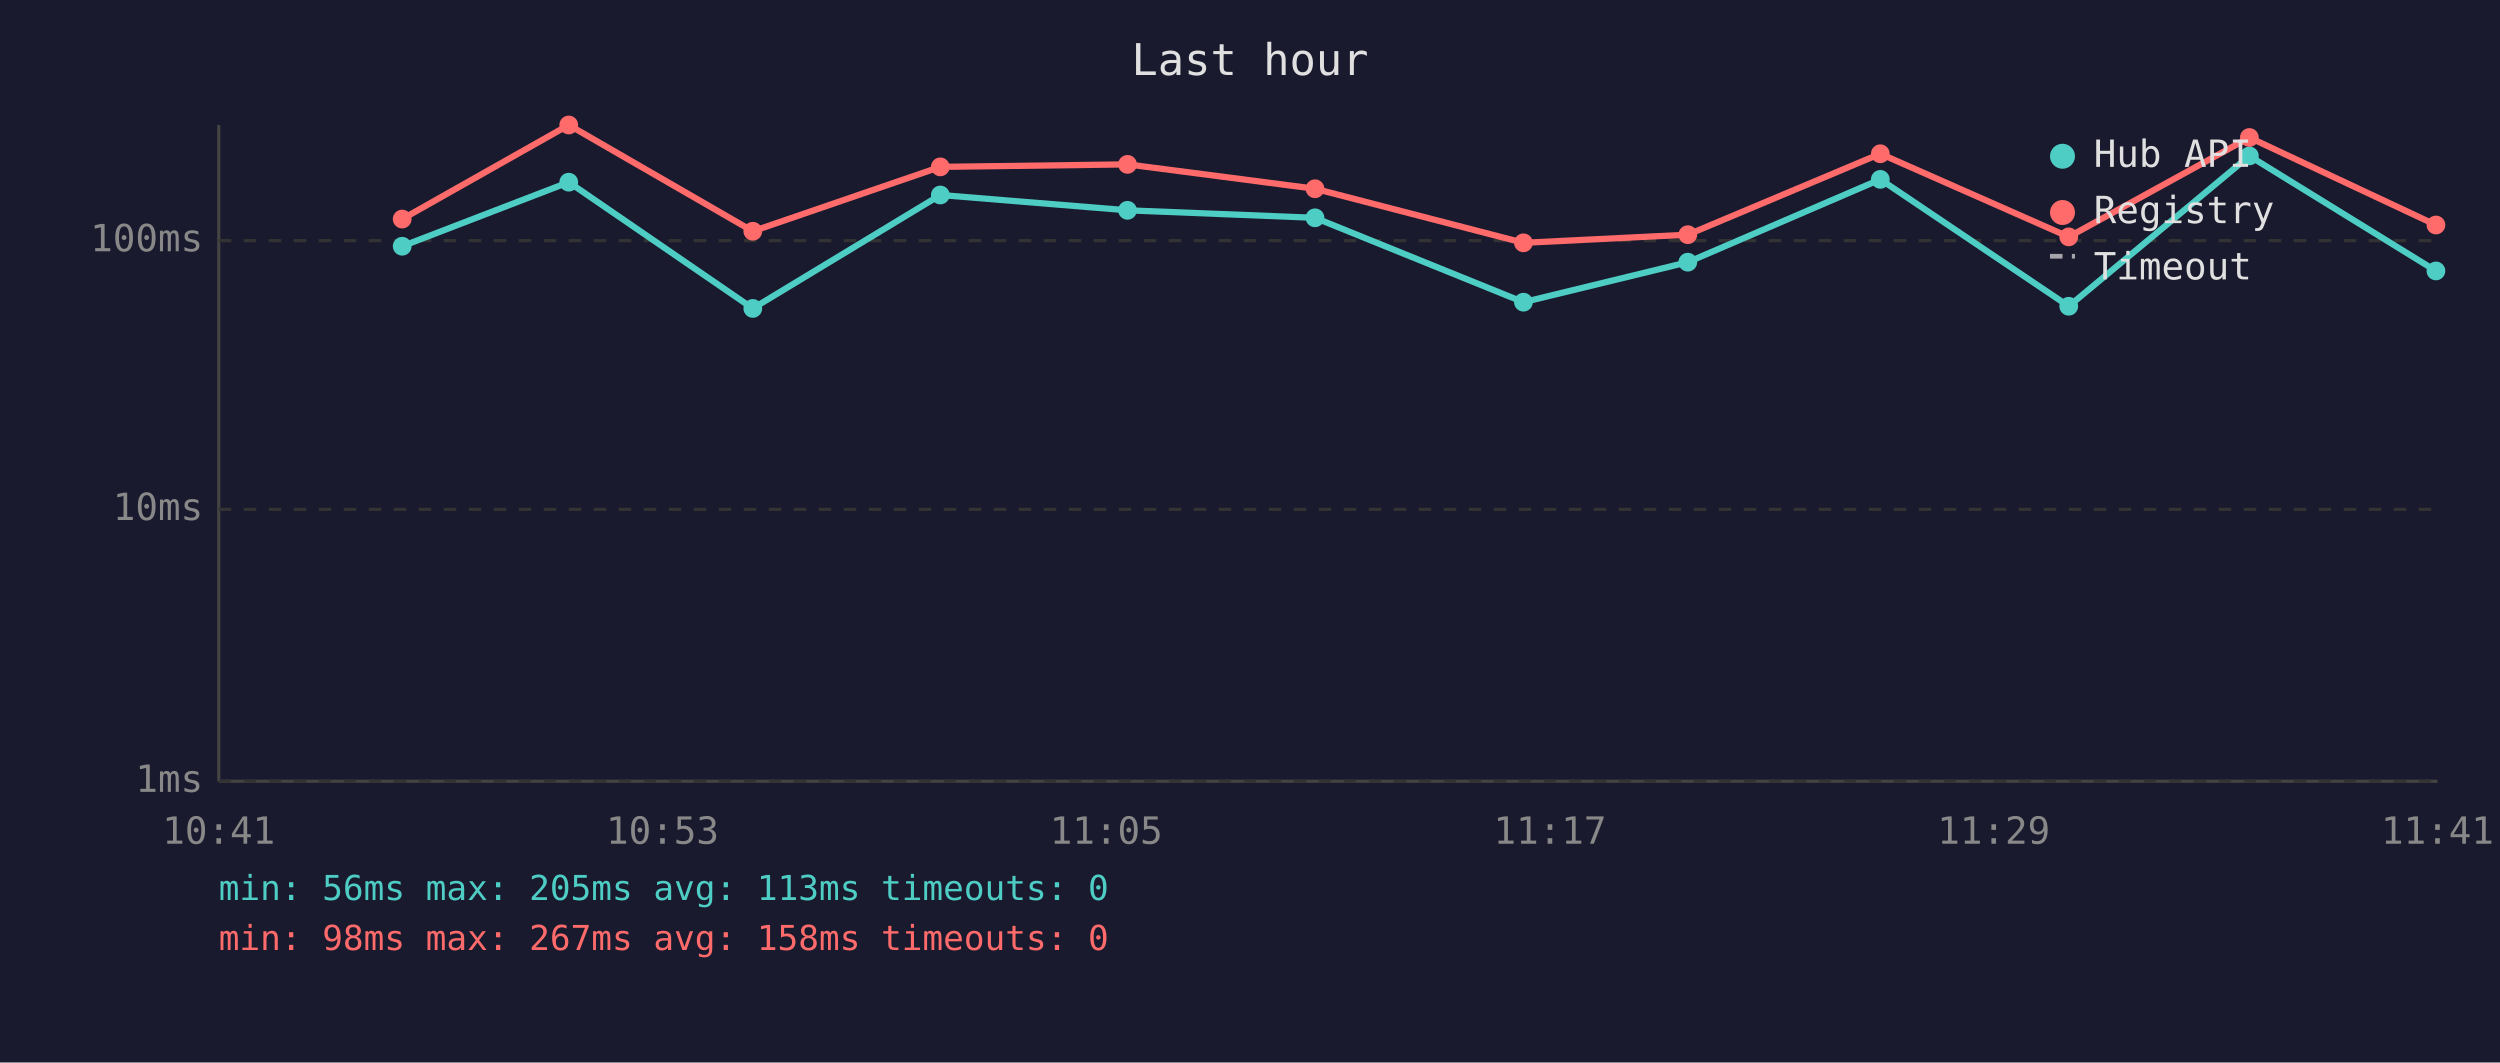
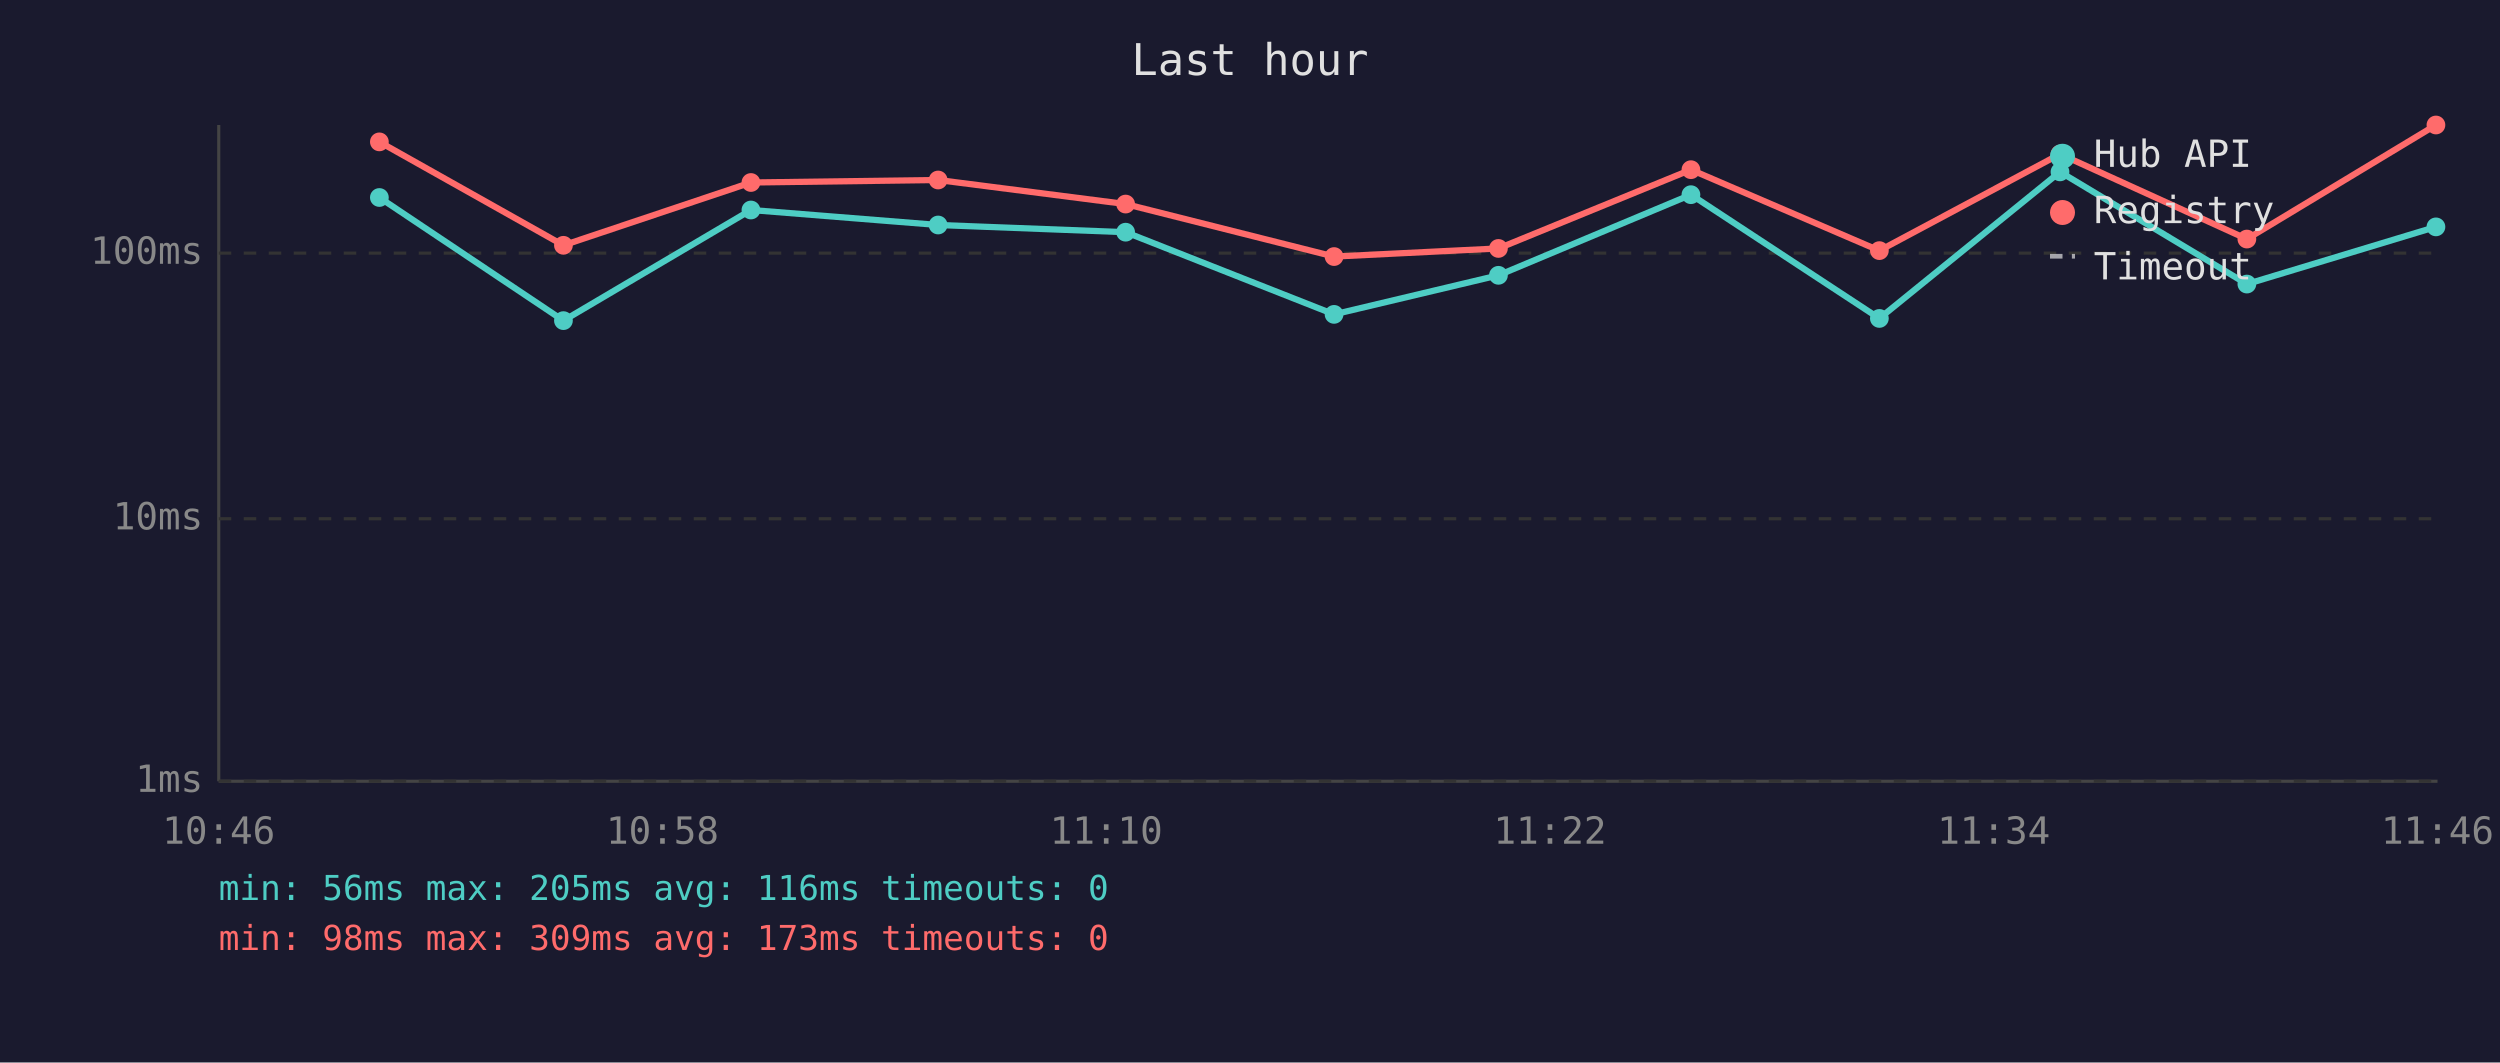
<svg xmlns="http://www.w3.org/2000/svg" viewBox="0 0 800 340" font-family="monospace" font-size="12">
  <rect width="800" height="340" fill="#1a1a2e" />
  <text x="400" y="24" fill="#e0e0e0" font-size="14" text-anchor="middle">Last hour</text>
  <line x1="70" y1="40" x2="70" y2="250" stroke="#444" stroke-width="1" />
  <line x1="70" y1="250" x2="780" y2="250" stroke="#444" stroke-width="1" />
  <line x1="70" y1="250" x2="780" y2="250" stroke="#333" stroke-width="1" stroke-dasharray="4" />
  <text x="65" y="250" fill="#888" text-anchor="end" dominant-baseline="middle">1ms</text>
-   <line x1="70" y1="163" x2="780" y2="163" stroke="#333" stroke-width="1" stroke-dasharray="4" />
-   <text x="65" y="163" fill="#888" text-anchor="end" dominant-baseline="middle">10ms</text>
-   <line x1="70" y1="77" x2="780" y2="77" stroke="#333" stroke-width="1" stroke-dasharray="4" />
-   <text x="65" y="77" fill="#888" text-anchor="end" dominant-baseline="middle">100ms</text>
-   <text x="70" y="270" fill="#888" text-anchor="middle">10:41</text>
-   <text x="212" y="270" fill="#888" text-anchor="middle">10:53</text>
-   <text x="354" y="270" fill="#888" text-anchor="middle">11:05</text>
-   <text x="496" y="270" fill="#888" text-anchor="middle">11:17</text>
-   <text x="638" y="270" fill="#888" text-anchor="middle">11:29</text>
-   <text x="780" y="270" fill="#888" text-anchor="middle">11:41</text>
-   <polyline points="128.7,78.8 182.0,58.3 240.9,98.7 300.9,62.4 360.8,67.3 420.8,69.7 487.5,96.7 540.1,83.9 601.7,57.4 662.0,98.0 719.8,49.9 779.5,86.7" fill="none" stroke="#4ecdc4" stroke-width="2" opacity="1" />
-   <circle cx="128.7" cy="78.8" r="3" fill="#4ecdc4" />
-   <circle cx="182.0" cy="58.3" r="3" fill="#4ecdc4" />
-   <circle cx="240.9" cy="98.7" r="3" fill="#4ecdc4" />
-   <circle cx="300.9" cy="62.4" r="3" fill="#4ecdc4" />
-   <circle cx="360.8" cy="67.3" r="3" fill="#4ecdc4" />
-   <circle cx="420.8" cy="69.7" r="3" fill="#4ecdc4" />
-   <circle cx="487.5" cy="96.7" r="3" fill="#4ecdc4" />
-   <circle cx="540.1" cy="83.9" r="3" fill="#4ecdc4" />
-   <circle cx="601.7" cy="57.4" r="3" fill="#4ecdc4" />
-   <circle cx="662.0" cy="98.0" r="3" fill="#4ecdc4" />
-   <circle cx="719.8" cy="49.9" r="3" fill="#4ecdc4" />
-   <circle cx="779.5" cy="86.7" r="3" fill="#4ecdc4" />
-   <polyline points="128.7,70.1 182.0,40.0 240.9,74.0 300.9,53.4 360.8,52.6 420.8,60.4 487.5,77.7 540.1,75.1 601.7,49.2 662.0,75.8 719.8,44.0 779.5,72.0" fill="none" stroke="#ff6b6b" stroke-width="2" opacity="1" />
-   <circle cx="128.7" cy="70.1" r="3" fill="#ff6b6b" />
-   <circle cx="182.0" cy="40.0" r="3" fill="#ff6b6b" />
-   <circle cx="240.9" cy="74.0" r="3" fill="#ff6b6b" />
-   <circle cx="300.9" cy="53.4" r="3" fill="#ff6b6b" />
-   <circle cx="360.8" cy="52.6" r="3" fill="#ff6b6b" />
-   <circle cx="420.8" cy="60.4" r="3" fill="#ff6b6b" />
-   <circle cx="487.5" cy="77.7" r="3" fill="#ff6b6b" />
-   <circle cx="540.1" cy="75.1" r="3" fill="#ff6b6b" />
-   <circle cx="601.7" cy="49.2" r="3" fill="#ff6b6b" />
-   <circle cx="662.0" cy="75.8" r="3" fill="#ff6b6b" />
-   <circle cx="719.8" cy="44.0" r="3" fill="#ff6b6b" />
-   <circle cx="779.5" cy="72.0" r="3" fill="#ff6b6b" />
+   <line x1="70" y1="166" x2="780" y2="166" stroke="#333" stroke-width="1" stroke-dasharray="4" />
+   <text x="65" y="166" fill="#888" text-anchor="end" dominant-baseline="middle">10ms</text>
+   <line x1="70" y1="81" x2="780" y2="81" stroke="#333" stroke-width="1" stroke-dasharray="4" />
+   <text x="65" y="81" fill="#888" text-anchor="end" dominant-baseline="middle">100ms</text>
+   <text x="70" y="270" fill="#888" text-anchor="middle">10:46</text>
+   <text x="212" y="270" fill="#888" text-anchor="middle">10:58</text>
+   <text x="354" y="270" fill="#888" text-anchor="middle">11:10</text>
+   <text x="496" y="270" fill="#888" text-anchor="middle">11:22</text>
+   <text x="638" y="270" fill="#888" text-anchor="middle">11:34</text>
+   <text x="780" y="270" fill="#888" text-anchor="middle">11:46</text>
+   <polyline points="121.4,63.2 180.3,102.6 240.3,67.2 300.2,72.0 360.2,74.3 426.9,100.6 479.5,88.1 541.1,62.3 601.4,101.9 659.2,55.0 719.0,90.9 779.5,72.6" fill="none" stroke="#4ecdc4" stroke-width="2" opacity="1" />
+   <circle cx="121.4" cy="63.2" r="3" fill="#4ecdc4" />
+   <circle cx="180.3" cy="102.6" r="3" fill="#4ecdc4" />
+   <circle cx="240.3" cy="67.2" r="3" fill="#4ecdc4" />
+   <circle cx="300.2" cy="72.0" r="3" fill="#4ecdc4" />
+   <circle cx="360.2" cy="74.3" r="3" fill="#4ecdc4" />
+   <circle cx="426.9" cy="100.6" r="3" fill="#4ecdc4" />
+   <circle cx="479.5" cy="88.1" r="3" fill="#4ecdc4" />
+   <circle cx="541.1" cy="62.3" r="3" fill="#4ecdc4" />
+   <circle cx="601.4" cy="101.9" r="3" fill="#4ecdc4" />
+   <circle cx="659.2" cy="55.0" r="3" fill="#4ecdc4" />
+   <circle cx="719.0" cy="90.9" r="3" fill="#4ecdc4" />
+   <circle cx="779.5" cy="72.6" r="3" fill="#4ecdc4" />
+   <polyline points="121.4,45.4 180.3,78.5 240.3,58.4 300.2,57.6 360.2,65.3 426.9,82.1 479.5,79.5 541.1,54.3 601.4,80.2 659.2,49.3 719.0,76.5 779.5,40.0" fill="none" stroke="#ff6b6b" stroke-width="2" opacity="1" />
+   <circle cx="121.4" cy="45.4" r="3" fill="#ff6b6b" />
+   <circle cx="180.3" cy="78.5" r="3" fill="#ff6b6b" />
+   <circle cx="240.3" cy="58.4" r="3" fill="#ff6b6b" />
+   <circle cx="300.2" cy="57.6" r="3" fill="#ff6b6b" />
+   <circle cx="360.2" cy="65.3" r="3" fill="#ff6b6b" />
+   <circle cx="426.9" cy="82.1" r="3" fill="#ff6b6b" />
+   <circle cx="479.5" cy="79.5" r="3" fill="#ff6b6b" />
+   <circle cx="541.1" cy="54.3" r="3" fill="#ff6b6b" />
+   <circle cx="601.4" cy="80.2" r="3" fill="#ff6b6b" />
+   <circle cx="659.2" cy="49.3" r="3" fill="#ff6b6b" />
+   <circle cx="719.0" cy="76.5" r="3" fill="#ff6b6b" />
+   <circle cx="779.5" cy="40.0" r="3" fill="#ff6b6b" />
  <circle cx="660" cy="50" r="4" fill="#4ecdc4" />
  <text x="670" y="50" fill="#e0e0e0" dominant-baseline="middle">Hub API</text>
  <circle cx="660" cy="68" r="4" fill="#ff6b6b" />
  <text x="670" y="68" fill="#e0e0e0" dominant-baseline="middle">Registry</text>
  <line x1="656" y1="82" x2="664" y2="82" stroke="#e0e0e0" stroke-width="1.5" stroke-dasharray="4,3" opacity="0.7" />
  <text x="670" y="86" fill="#e0e0e0" dominant-baseline="middle">Timeout</text>
-   <text x="70" y="288" fill="#4ecdc4" font-size="11">min: 56ms  max: 205ms  avg: 113ms  timeouts: 0</text>
-   <text x="70" y="304" fill="#ff6b6b" font-size="11">min: 98ms  max: 267ms  avg: 158ms  timeouts: 0</text>
+   <text x="70" y="288" fill="#4ecdc4" font-size="11">min: 56ms  max: 205ms  avg: 116ms  timeouts: 0</text>
+   <text x="70" y="304" fill="#ff6b6b" font-size="11">min: 98ms  max: 309ms  avg: 173ms  timeouts: 0</text>
</svg>
